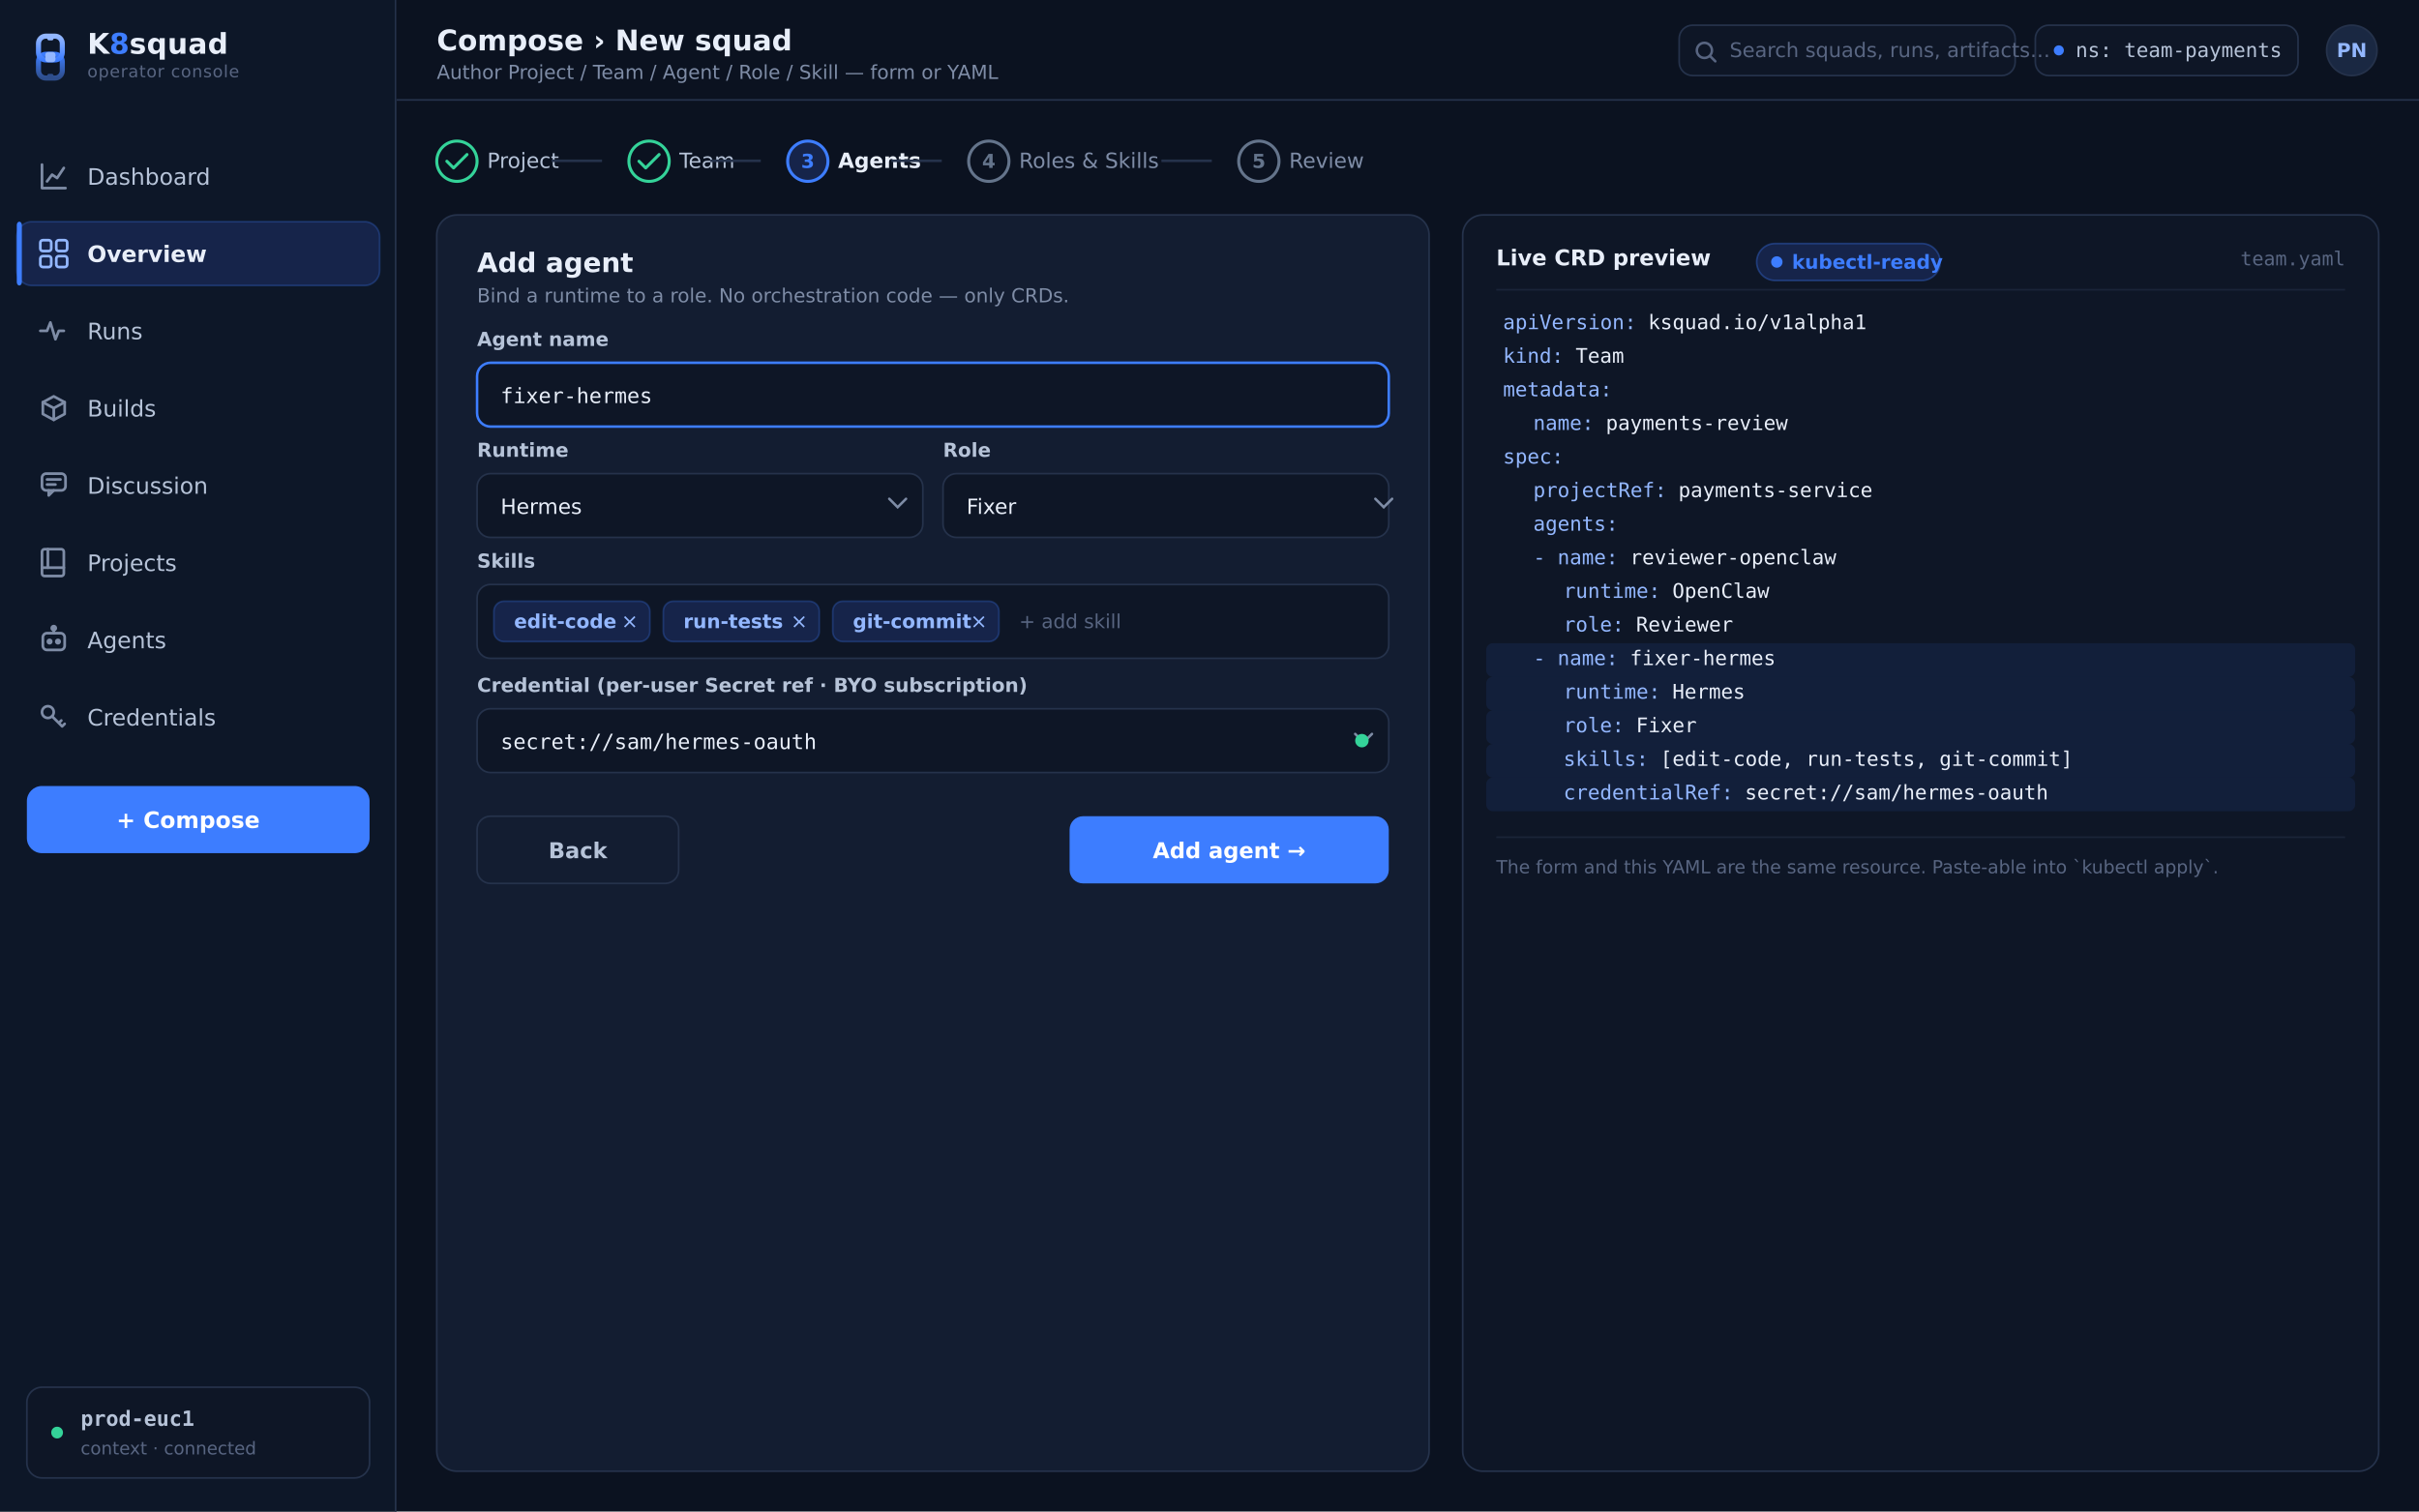
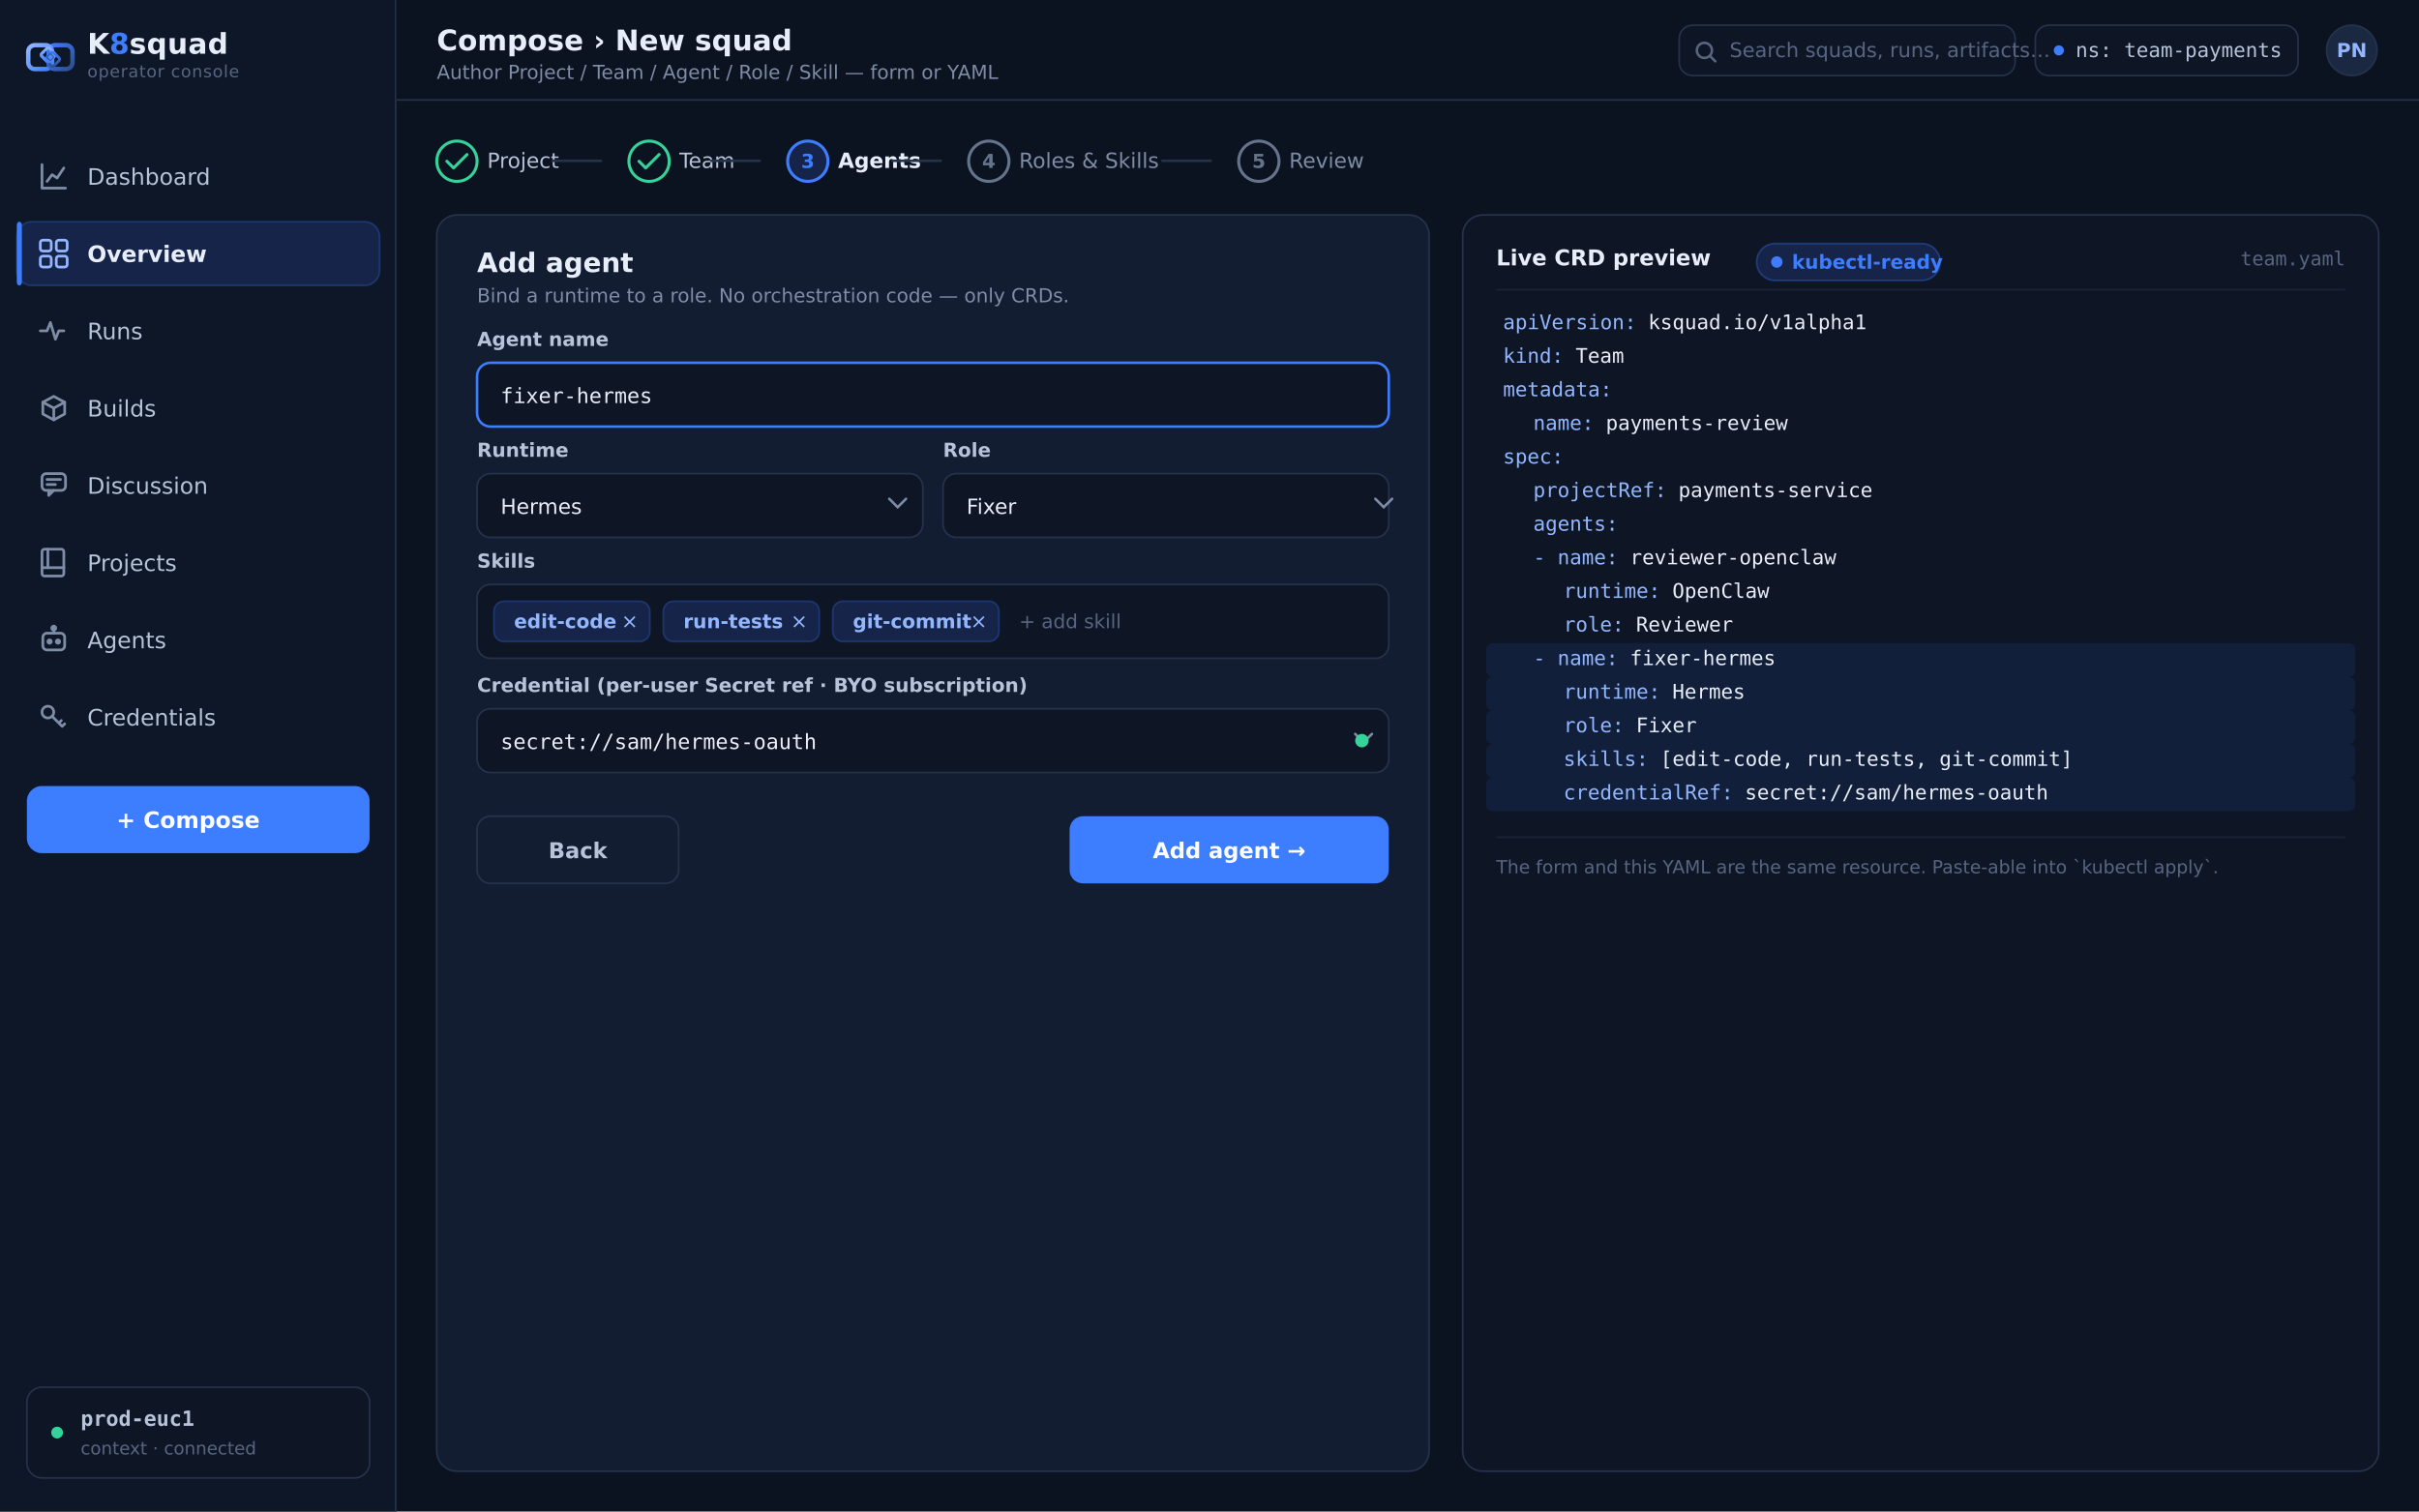
<svg xmlns="http://www.w3.org/2000/svg" width="1440" height="900" viewBox="0 0 1440 900" font-family="DejaVu Sans">
+   <defs>
+     <linearGradient id="odinL" x1="0" y1="0" x2="1" y2="1">
+       <stop offset="0" stop-color="#93B7FF" />
+       <stop offset="1" stop-color="#3D7DFF" />
+     </linearGradient>
+     <linearGradient id="odinR" x1="0" y1="0" x2="1" y2="1">
+       <stop offset="0" stop-color="#3D7DFF" />
+       <stop offset="1" stop-color="#2E4E8C" />
+     </linearGradient>
+     <clipPath id="odinCB">
+       <rect x="176" y="256" width="160" height="120" />
+     </clipPath>
+     <clipPath id="odinCK">
+       <rect x="166" y="256" width="180" height="120" />
+     </clipPath>
+   </defs>
  <defs>
    <linearGradient id="ringTop" x1="0" y1="0" x2="0" y2="1">
      <stop offset="0" stop-color="#93B7FF" />
      <stop offset="1" stop-color="#3D7DFF" />
    </linearGradient>
    <linearGradient id="ringBot" x1="0" y1="0" x2="0" y2="1">
      <stop offset="0" stop-color="#3D7DFF" />
      <stop offset="1" stop-color="#2E4E8C" />
    </linearGradient>
  </defs>
  <rect x="0" y="0" width="1440" height="900" rx="0" ry="0" fill="#0B1220" stroke="none" stroke-width="1" />
  <rect x="0" y="0" width="236" height="900" rx="0" ry="0" fill="#0D1728" stroke="none" stroke-width="1" />
  <rect x="235" y="0" width="1" height="900" rx="0" ry="0" fill="#25324B" stroke="none" stroke-width="1" />
  <g transform="translate(30,34) scale(0.33735) translate(-50,-50)">
-     <rect x="29" y="45" width="42" height="42" rx="13" fill="none" stroke="url(#ringBot)" stroke-width="9" />
-     <rect x="29" y="13" width="42" height="42" rx="13" fill="none" stroke="url(#ringTop)" stroke-width="9" />
-     <rect x="41" y="41" width="18" height="18" rx="5" fill="#93B7FF" />
-     <rect x="44.5" y="9.5" width="11" height="11" rx="3" fill="#93B7FF" />
-     <rect x="44.5" y="79.5" width="11" height="11" rx="3" fill="#2E4E8C" />
+     <g transform="scale(0.195313)">
+       <path d="M300,148 h96 a60,60 0 0 1 60,60 v96 a60,60 0 0 1 -60,60 h-96 a60,60 0 0 1 -60,-60 v-96 a60,60 0 0 1 60,-60 z" fill="none" stroke="url(#odinR)" stroke-width="40" stroke-linejoin="round" />
+       <path d="M116,148 h96 a60,60 0 0 1 60,60 v96 a60,60 0 0 1 -60,60 h-96 a60,60 0 0 1 -60,-60 v-96 a60,60 0 0 1 60,-60 z" fill="none" stroke="url(#odinL)" stroke-width="40" stroke-linejoin="round" />
+       <g clip-path="url(#odinCB)">
+         <path d="M300,148 h96 a60,60 0 0 1 60,60 v96 a60,60 0 0 1 -60,60 h-96 a60,60 0 0 1 -60,-60 v-96 a60,60 0 0 1 60,-60 z" fill="none" stroke="url(#odinR)" stroke-width="40" stroke-linejoin="round" />
+       </g>
+       <g transform="rotate(45 256 256)">
+         <path d="M196,206 h64 a18,18 0 0 1 18,18 v64 a18,18 0 0 1 -18,18 h-64 a18,18 0 0 1 -18,-18 v-64 a18,18 0 0 1 18,-18 z" fill="none" stroke="url(#odinL)" stroke-width="26" stroke-linejoin="round" />
+         <path d="M252,206 h64 a18,18 0 0 1 18,18 v64 a18,18 0 0 1 -18,18 h-64 a18,18 0 0 1 -18,-18 v-64 a18,18 0 0 1 18,-18 z" fill="none" stroke="url(#odinR)" stroke-width="26" stroke-linejoin="round" />
+         <g clip-path="url(#odinCK)">
+           <path d="M196,206 h64 a18,18 0 0 1 18,18 v64 a18,18 0 0 1 -18,18 h-64 a18,18 0 0 1 -18,-18 v-64 a18,18 0 0 1 18,-18 z" fill="none" stroke="url(#odinL)" stroke-width="26" stroke-linejoin="round" />
+         </g>
+         <rect x="230" y="230" width="52" height="52" rx="9" fill="#2E4E8C" />
+         <rect x="237" y="237" width="38" height="38" rx="7" fill="#4D8BFF" />
+       </g>
+     </g>
  </g>
  <text x="52" y="32" font-family="DejaVu Sans" font-size="17" fill="#E8EEF9" font-weight="700" text-anchor="start" letter-spacing="0.2">K<tspan fill="#3D7DFF">8</tspan>squad</text>
  <text x="52" y="46" font-family="DejaVu Sans" font-size="10" fill="#586581" font-weight="400" text-anchor="start" letter-spacing="0.4">operator console</text>
  <g fill="none" stroke="#7E8CA6" stroke-width="1.6" stroke-linecap="round" stroke-linejoin="round">
    <path d="M25 98 v14 h14" />
    <path d="M28 108 l3 -4 l3 2 l4 -6" />
  </g>
  <text x="52" y="110" font-family="DejaVu Sans" font-size="13.5" fill="#B6C3D8" font-weight="500" text-anchor="start">Dashboard</text>
  <rect x="10" y="132" width="216" height="38" rx="9" ry="9" fill="#16244A" stroke="#3D7DFF44" stroke-width="1" />
  <rect x="10" y="132" width="3" height="38" rx="2" ry="2" fill="#3D7DFF" stroke="none" stroke-width="1" />
  <g fill="none" stroke="#93B7FF" stroke-width="1.6" stroke-linecap="round" stroke-linejoin="round">
    <rect x="24" y="143" width="6.5" height="6.5" rx="1.5" />
    <rect x="33.5" y="143" width="6.5" height="6.5" rx="1.5" />
    <rect x="24" y="152.5" width="6.5" height="6.5" rx="1.5" />
    <rect x="33.5" y="152.5" width="6.5" height="6.5" rx="1.5" />
  </g>
  <text x="52" y="156" font-family="DejaVu Sans" font-size="13.5" fill="#E8EEF9" font-weight="600" text-anchor="start">Overview</text>
  <g fill="none" stroke="#7E8CA6" stroke-width="1.6" stroke-linecap="round" stroke-linejoin="round">
    <path d="M24 197 h4 l2 -5 l3 10 l2 -5 h3" />
  </g>
  <text x="52" y="202" font-family="DejaVu Sans" font-size="13.5" fill="#B6C3D8" font-weight="500" text-anchor="start">Runs</text>
  <g fill="none" stroke="#7E8CA6" stroke-width="1.6" stroke-linecap="round" stroke-linejoin="round">
    <path d="M32 236 l6.5 3.5 v7 l-6.5 3.5 l-6.5 -3.5 v-7 z" />
    <path d="M25.5 239.5 l6.5 3.5 l6.5 -3.5" />
    <path d="M32 243 v7" />
  </g>
  <text x="52" y="248" font-family="DejaVu Sans" font-size="13.5" fill="#B6C3D8" font-weight="500" text-anchor="start">Builds</text>
  <g fill="none" stroke="#7E8CA6" stroke-width="1.6" stroke-linecap="round" stroke-linejoin="round">
    <rect x="25" y="282" width="14" height="10" rx="2.5" />
    <path d="M29 292 v3 l3 -3" />
    <path d="M28 285.5 h8 M28 288.5 h5" />
  </g>
  <text x="52" y="294" font-family="DejaVu Sans" font-size="13.5" fill="#B6C3D8" font-weight="500" text-anchor="start">Discussion</text>
  <g fill="none" stroke="#7E8CA6" stroke-width="1.6" stroke-linecap="round" stroke-linejoin="round">
    <rect x="25" y="327" width="13" height="16" rx="1.5" />
    <path d="M25 338 h13" />
    <path d="M28.5 327 v11" />
  </g>
  <text x="52" y="340" font-family="DejaVu Sans" font-size="13.5" fill="#B6C3D8" font-weight="500" text-anchor="start">Projects</text>
  <g fill="none" stroke="#7E8CA6" stroke-width="1.6" stroke-linecap="round" stroke-linejoin="round">
    <rect x="25.5" y="377" width="13" height="10" rx="2.5" />
    <path d="M32 374 v3" />
    <circle cx="32" cy="374" r="1.2" fill="#7E8CA6" />
    <circle cx="29.5" cy="382" r="1" fill="#7E8CA6" />
    <circle cx="34.5" cy="382" r="1" fill="#7E8CA6" />
  </g>
  <text x="52" y="386" font-family="DejaVu Sans" font-size="13.5" fill="#B6C3D8" font-weight="500" text-anchor="start">Agents</text>
  <g fill="none" stroke="#7E8CA6" stroke-width="1.6" stroke-linecap="round" stroke-linejoin="round">
    <circle cx="28.5" cy="424" r="3.5" />
    <path d="M31 426.5 l6 6 M35 430.5 l1.5 -1.5 M37 432.5 l1.5 -1.5" />
  </g>
  <text x="52" y="432" font-family="DejaVu Sans" font-size="13.5" fill="#B6C3D8" font-weight="500" text-anchor="start">Credentials</text>
  <rect x="16" y="468" width="204" height="40" rx="9" ry="9" fill="#3D7DFF" stroke="none" stroke-width="1" />
  <text x="112" y="493" font-family="DejaVu Sans" font-size="13.5" fill="#fff" font-weight="600" text-anchor="middle">+  Compose</text>
  <rect x="16" y="826" width="204" height="54" rx="9" ry="9" fill="#0E1626" stroke="#25324B" stroke-width="1" />
  <circle cx="34" cy="853" r="3.5" fill="#34D399" />
  <text x="48" y="849" font-family="DejaVu Sans Mono" font-size="12.5" fill="#B6C3D8" font-weight="600" text-anchor="start">prod-euc1</text>
  <text x="48" y="866" font-family="DejaVu Sans" font-size="10.5" fill="#586581" font-weight="400" text-anchor="start">context · connected</text>
  <rect x="236" y="0" width="1204" height="60" rx="0" ry="0" fill="#0B1220" stroke="none" stroke-width="1" />
  <rect x="236" y="59" width="1204" height="1" rx="0" ry="0" fill="#25324B" stroke="none" stroke-width="1" />
  <text x="260" y="30" font-family="DejaVu Sans" font-size="17" fill="#E8EEF9" font-weight="700" text-anchor="start">Compose  ›  New squad</text>
  <text x="260" y="47" font-family="DejaVu Sans" font-size="11.5" fill="#7E8CA6" font-weight="400" text-anchor="start">Author Project / Team / Agent / Role / Skill — form or YAML</text>
  <circle cx="1400" cy="30" r="15" fill="#1A2842" stroke="#25324B" />
  <text x="1400" y="34" font-family="DejaVu Sans" font-size="11.5" fill="#93B7FF" font-weight="700" text-anchor="middle">PN</text>
  <rect x="1211.6" y="15" width="156.4" height="30" rx="8" ry="8" fill="#0E1626" stroke="#25324B" stroke-width="1" />
  <circle cx="1225.6" cy="30" r="3" fill="#3D7DFF" />
  <text x="1235.6" y="34" font-family="DejaVu Sans Mono" font-size="12" fill="#B6C3D8" font-weight="400" text-anchor="start">ns: team-payments</text>
  <rect x="999.6" y="15" width="200" height="30" rx="8" ry="8" fill="#0E1626" stroke="#25324B" stroke-width="1" />
  <circle cx="1014.6" cy="30" r="4.5" fill="none" stroke="#586581" stroke-width="1.5" />
  <path d="M1018.1 33.5 l3 3" stroke="#586581" stroke-width="1.5" stroke-linecap="round" />
  <text x="1029.6" y="34" font-family="DejaVu Sans" font-size="12" fill="#586581" font-weight="400" text-anchor="start">Search squads, runs, artifacts…</text>
  <circle cx="272" cy="96" r="12" fill="none" stroke="#34D399" stroke-width="1.8" />
  <path d="M266 96 l4 4 l8 -8" stroke="#34D399" stroke-width="1.8" fill="none" stroke-linecap="round" stroke-linejoin="round" />
  <text x="290" y="100" font-family="DejaVu Sans" font-size="12.5" fill="#B6C3D8" font-weight="500" text-anchor="start">Project</text>
  <rect x="328.375" y="95" width="30" height="1.5" rx="0" ry="0" fill="#25324B" stroke="none" stroke-width="1" />
  <circle cx="386.375" cy="96" r="12" fill="none" stroke="#34D399" stroke-width="1.8" />
  <path d="M380.375 96 l4 4 l8 -8" stroke="#34D399" stroke-width="1.8" fill="none" stroke-linecap="round" stroke-linejoin="round" />
  <text x="404.375" y="100" font-family="DejaVu Sans" font-size="12.5" fill="#B6C3D8" font-weight="500" text-anchor="start">Team</text>
  <rect x="422.875" y="95" width="30" height="1.5" rx="0" ry="0" fill="#25324B" stroke="none" stroke-width="1" />
  <circle cx="480.875" cy="96" r="12" fill="#16244A" stroke="#3D7DFF" stroke-width="1.8" />
  <text x="480.875" y="100" font-family="DejaVu Sans" font-size="11.5" fill="#3D7DFF" font-weight="700" text-anchor="middle">3</text>
  <text x="498.875" y="100" font-family="DejaVu Sans" font-size="12.5" fill="#E8EEF9" font-weight="700" text-anchor="start">Agents</text>
  <rect x="530.625" y="95" width="30" height="1.5" rx="0" ry="0" fill="#25324B" stroke="none" stroke-width="1" />
  <circle cx="588.625" cy="96" r="12" fill="none" stroke="#64748B" stroke-width="1.8" />
  <text x="588.625" y="100" font-family="DejaVu Sans" font-size="11.5" fill="#64748B" font-weight="700" text-anchor="middle">4</text>
  <text x="606.625" y="100" font-family="DejaVu Sans" font-size="12.5" fill="#7E8CA6" font-weight="500" text-anchor="start">Roles &amp; Skills</text>
  <rect x="691.375" y="95" width="30" height="1.5" rx="0" ry="0" fill="#25324B" stroke="none" stroke-width="1" />
  <circle cx="749.375" cy="96" r="12" fill="none" stroke="#64748B" stroke-width="1.8" />
  <text x="749.375" y="100" font-family="DejaVu Sans" font-size="11.5" fill="#64748B" font-weight="700" text-anchor="middle">5</text>
  <text x="767.375" y="100" font-family="DejaVu Sans" font-size="12.5" fill="#7E8CA6" font-weight="500" text-anchor="start">Review</text>
  <rect x="260" y="128" width="590.72" height="748" rx="12" ry="12" fill="#131D31" stroke="#25324B" stroke-width="1" />
  <text x="284" y="162" font-family="DejaVu Sans" font-size="16" fill="#E8EEF9" font-weight="700" text-anchor="start">Add agent</text>
  <text x="284" y="180" font-family="DejaVu Sans" font-size="11.5" fill="#7E8CA6" font-weight="400" text-anchor="start">Bind a runtime to a role. No orchestration code — only CRDs.</text>
  <text x="284" y="206" font-family="DejaVu Sans" font-size="11.5" fill="#B6C3D8" font-weight="600" text-anchor="start">Agent name</text>
  <rect x="284" y="216" width="542.72" height="38" rx="8" ry="8" fill="#0E1626" stroke="#3D7DFF" stroke-width="1.5" />
  <text x="298" y="240" font-family="DejaVu Sans Mono" font-size="12.5" fill="#E8EEF9" font-weight="400" text-anchor="start">fixer-hermes</text>
  <text x="284" y="272" font-family="DejaVu Sans" font-size="11.5" fill="#B6C3D8" font-weight="600" text-anchor="start">Runtime</text>
  <rect x="284" y="282" width="265.36" height="38" rx="8" ry="8" fill="#0E1626" stroke="#25324B" stroke-width="1" />
  <text x="298" y="306" font-family="DejaVu Sans" font-size="12.5" fill="#E8EEF9" font-weight="400" text-anchor="start">Hermes</text>
  <path d="M529.36 297 l5 5 l5 -5" stroke="#7E8CA6" stroke-width="1.5" fill="none" stroke-linecap="round" />
  <text x="561.36" y="272" font-family="DejaVu Sans" font-size="11.5" fill="#B6C3D8" font-weight="600" text-anchor="start">Role</text>
  <rect x="561.36" y="282" width="265.36" height="38" rx="8" ry="8" fill="#0E1626" stroke="#25324B" stroke-width="1" />
  <text x="575.36" y="306" font-family="DejaVu Sans" font-size="12.5" fill="#E8EEF9" font-weight="400" text-anchor="start">Fixer</text>
  <path d="M818.72 297 l5 5 l5 -5" stroke="#7E8CA6" stroke-width="1.5" fill="none" stroke-linecap="round" />
  <text x="284" y="338" font-family="DejaVu Sans" font-size="11.5" fill="#B6C3D8" font-weight="600" text-anchor="start">Skills</text>
  <rect x="284" y="348" width="542.72" height="44" rx="8" ry="8" fill="#0E1626" stroke="#25324B" stroke-width="1" />
  <rect x="294" y="358" width="92.855" height="24" rx="6" ry="6" fill="#16244A" stroke="#3D7DFF44" stroke-width="1" />
  <text x="306" y="374" font-family="DejaVu Sans" font-size="11.5" fill="#93B7FF" font-weight="600" text-anchor="start">edit-code</text>
  <text x="374.855" y="374" font-family="DejaVu Sans" font-size="12" fill="#93B7FF" font-weight="400" text-anchor="middle">×</text>
  <rect x="394.855" y="358" width="92.855" height="24" rx="6" ry="6" fill="#16244A" stroke="#3D7DFF44" stroke-width="1" />
  <text x="406.855" y="374" font-family="DejaVu Sans" font-size="11.5" fill="#93B7FF" font-weight="600" text-anchor="start">run-tests</text>
  <text x="475.71" y="374" font-family="DejaVu Sans" font-size="12" fill="#93B7FF" font-weight="400" text-anchor="middle">×</text>
  <rect x="495.71" y="358" width="98.95" height="24" rx="6" ry="6" fill="#16244A" stroke="#3D7DFF44" stroke-width="1" />
  <text x="507.71" y="374" font-family="DejaVu Sans" font-size="11.5" fill="#93B7FF" font-weight="600" text-anchor="start">git-commit</text>
  <text x="582.66" y="374" font-family="DejaVu Sans" font-size="12" fill="#93B7FF" font-weight="400" text-anchor="middle">×</text>
  <text x="606.66" y="374" font-family="DejaVu Sans" font-size="11.5" fill="#586581" font-weight="400" text-anchor="start">+ add skill</text>
  <text x="284" y="412" font-family="DejaVu Sans" font-size="11.5" fill="#B6C3D8" font-weight="600" text-anchor="start">Credential (per-user Secret ref · BYO subscription)</text>
  <rect x="284" y="422" width="542.72" height="38" rx="8" ry="8" fill="#0E1626" stroke="#25324B" stroke-width="1" />
  <text x="298" y="446" font-family="DejaVu Sans Mono" font-size="12.5" fill="#E8EEF9" font-weight="400" text-anchor="start">secret://sam/hermes-oauth</text>
  <path d="M806.72 437 l5 5 l5 -5" stroke="#7E8CA6" stroke-width="1.5" fill="none" stroke-linecap="round" />
  <circle cx="810.72" cy="441" r="4" fill="#34D399" />
  <rect x="284" y="486" width="120" height="40" rx="8" ry="8" fill="none" stroke="#25324B" stroke-width="1" />
  <text x="344" y="511" font-family="DejaVu Sans" font-size="13" fill="#B6C3D8" font-weight="600" text-anchor="middle">Back</text>
  <rect x="636.72" y="486" width="190" height="40" rx="8" ry="8" fill="#3D7DFF" stroke="none" stroke-width="1" />
  <text x="731.72" y="511" font-family="DejaVu Sans" font-size="13" fill="#fff" font-weight="700" text-anchor="middle">Add agent  →</text>
  <rect x="870.72" y="128" width="545.28" height="748" rx="12" ry="12" fill="#0E1626" stroke="#25324B" stroke-width="1" />
  <text x="890.72" y="158" font-family="DejaVu Sans" font-size="13" fill="#E8EEF9" font-weight="700" text-anchor="start">Live CRD preview</text>
  <rect x="1045.72" y="145" width="109.235" height="22" rx="11" ry="11" fill="#16244A" stroke="#3D7DFF55" stroke-width="1" />
  <circle cx="1057.72" cy="156" r="3.4" fill="#3D7DFF" />
  <text x="1066.72" y="160" font-family="DejaVu Sans" font-size="11.5" fill="#3D7DFF" font-weight="600" text-anchor="start">kubectl-ready</text>
  <text x="1396" y="158" font-family="DejaVu Sans Mono" font-size="11.5" fill="#586581" font-weight="400" text-anchor="end">team.yaml</text>
  <rect x="890.72" y="172" width="505.28" height="1" rx="0" ry="0" fill="#1A2438" stroke="none" stroke-width="1" />
  <text x="894.72" y="196" font-family="DejaVu Sans Mono" font-size="12" fill="#93B7FF" font-weight="400" text-anchor="start">apiVersion: </text>
  <text x="981.12" y="196" font-family="DejaVu Sans Mono" font-size="12" fill="#E8EEF9" font-weight="400" text-anchor="start">ksquad.io/v1alpha1</text>
  <text x="894.72" y="216" font-family="DejaVu Sans Mono" font-size="12" fill="#93B7FF" font-weight="400" text-anchor="start">kind: </text>
  <text x="937.92" y="216" font-family="DejaVu Sans Mono" font-size="12" fill="#E8EEF9" font-weight="400" text-anchor="start">Team</text>
  <text x="894.72" y="236" font-family="DejaVu Sans Mono" font-size="12" fill="#93B7FF" font-weight="400" text-anchor="start">metadata:</text>
  <text x="959.52" y="236" font-family="DejaVu Sans Mono" font-size="12" fill="#E8EEF9" font-weight="400" text-anchor="start" />
  <text x="912.72" y="256" font-family="DejaVu Sans Mono" font-size="12" fill="#93B7FF" font-weight="400" text-anchor="start">name: </text>
  <text x="955.92" y="256" font-family="DejaVu Sans Mono" font-size="12" fill="#E8EEF9" font-weight="400" text-anchor="start">payments-review</text>
  <text x="894.72" y="276" font-family="DejaVu Sans Mono" font-size="12" fill="#93B7FF" font-weight="400" text-anchor="start">spec:</text>
  <text x="930.72" y="276" font-family="DejaVu Sans Mono" font-size="12" fill="#E8EEF9" font-weight="400" text-anchor="start" />
  <text x="912.72" y="296" font-family="DejaVu Sans Mono" font-size="12" fill="#93B7FF" font-weight="400" text-anchor="start">projectRef: </text>
  <text x="999.12" y="296" font-family="DejaVu Sans Mono" font-size="12" fill="#E8EEF9" font-weight="400" text-anchor="start">payments-service</text>
  <text x="912.72" y="316" font-family="DejaVu Sans Mono" font-size="12" fill="#93B7FF" font-weight="400" text-anchor="start">agents:</text>
  <text x="963.12" y="316" font-family="DejaVu Sans Mono" font-size="12" fill="#E8EEF9" font-weight="400" text-anchor="start" />
  <text x="912.72" y="336" font-family="DejaVu Sans Mono" font-size="12" fill="#93B7FF" font-weight="400" text-anchor="start">- name: </text>
  <text x="970.32" y="336" font-family="DejaVu Sans Mono" font-size="12" fill="#E8EEF9" font-weight="400" text-anchor="start">reviewer-openclaw</text>
  <text x="930.72" y="356" font-family="DejaVu Sans Mono" font-size="12" fill="#93B7FF" font-weight="400" text-anchor="start">runtime: </text>
  <text x="995.52" y="356" font-family="DejaVu Sans Mono" font-size="12" fill="#E8EEF9" font-weight="400" text-anchor="start">OpenClaw</text>
  <text x="930.72" y="376" font-family="DejaVu Sans Mono" font-size="12" fill="#93B7FF" font-weight="400" text-anchor="start">role: </text>
  <text x="973.92" y="376" font-family="DejaVu Sans Mono" font-size="12" fill="#E8EEF9" font-weight="400" text-anchor="start">Reviewer</text>
  <rect x="884.72" y="383" width="517.28" height="20" rx="4" ry="4" fill="#3D7DFF18" stroke="none" stroke-width="1" />
  <text x="912.72" y="396" font-family="DejaVu Sans Mono" font-size="12" fill="#93B7FF" font-weight="400" text-anchor="start">- name: </text>
  <text x="970.32" y="396" font-family="DejaVu Sans Mono" font-size="12" fill="#E8EEF9" font-weight="400" text-anchor="start">fixer-hermes</text>
  <rect x="884.72" y="403" width="517.28" height="20" rx="4" ry="4" fill="#3D7DFF18" stroke="none" stroke-width="1" />
  <text x="930.72" y="416" font-family="DejaVu Sans Mono" font-size="12" fill="#93B7FF" font-weight="400" text-anchor="start">runtime: </text>
  <text x="995.52" y="416" font-family="DejaVu Sans Mono" font-size="12" fill="#E8EEF9" font-weight="400" text-anchor="start">Hermes</text>
  <rect x="884.72" y="423" width="517.28" height="20" rx="4" ry="4" fill="#3D7DFF18" stroke="none" stroke-width="1" />
  <text x="930.72" y="436" font-family="DejaVu Sans Mono" font-size="12" fill="#93B7FF" font-weight="400" text-anchor="start">role: </text>
  <text x="973.92" y="436" font-family="DejaVu Sans Mono" font-size="12" fill="#E8EEF9" font-weight="400" text-anchor="start">Fixer</text>
  <rect x="884.72" y="443" width="517.28" height="20" rx="4" ry="4" fill="#3D7DFF18" stroke="none" stroke-width="1" />
  <text x="930.72" y="456" font-family="DejaVu Sans Mono" font-size="12" fill="#93B7FF" font-weight="400" text-anchor="start">skills: </text>
  <text x="988.32" y="456" font-family="DejaVu Sans Mono" font-size="12" fill="#E8EEF9" font-weight="400" text-anchor="start">[edit-code, run-tests, git-commit]</text>
  <rect x="884.72" y="463" width="517.28" height="20" rx="4" ry="4" fill="#3D7DFF18" stroke="none" stroke-width="1" />
  <text x="930.72" y="476" font-family="DejaVu Sans Mono" font-size="12" fill="#93B7FF" font-weight="400" text-anchor="start">credentialRef: </text>
  <text x="1038.72" y="476" font-family="DejaVu Sans Mono" font-size="12" fill="#E8EEF9" font-weight="400" text-anchor="start">secret://sam/hermes-oauth</text>
  <rect x="890.72" y="498" width="505.28" height="1" rx="0" ry="0" fill="#1A2438" stroke="none" stroke-width="1" />
  <text x="890.72" y="520" font-family="DejaVu Sans" font-size="10.8" fill="#586581" font-weight="400" text-anchor="start">The form and this YAML are the same resource. Paste-able into `kubectl apply`.</text>
</svg>
